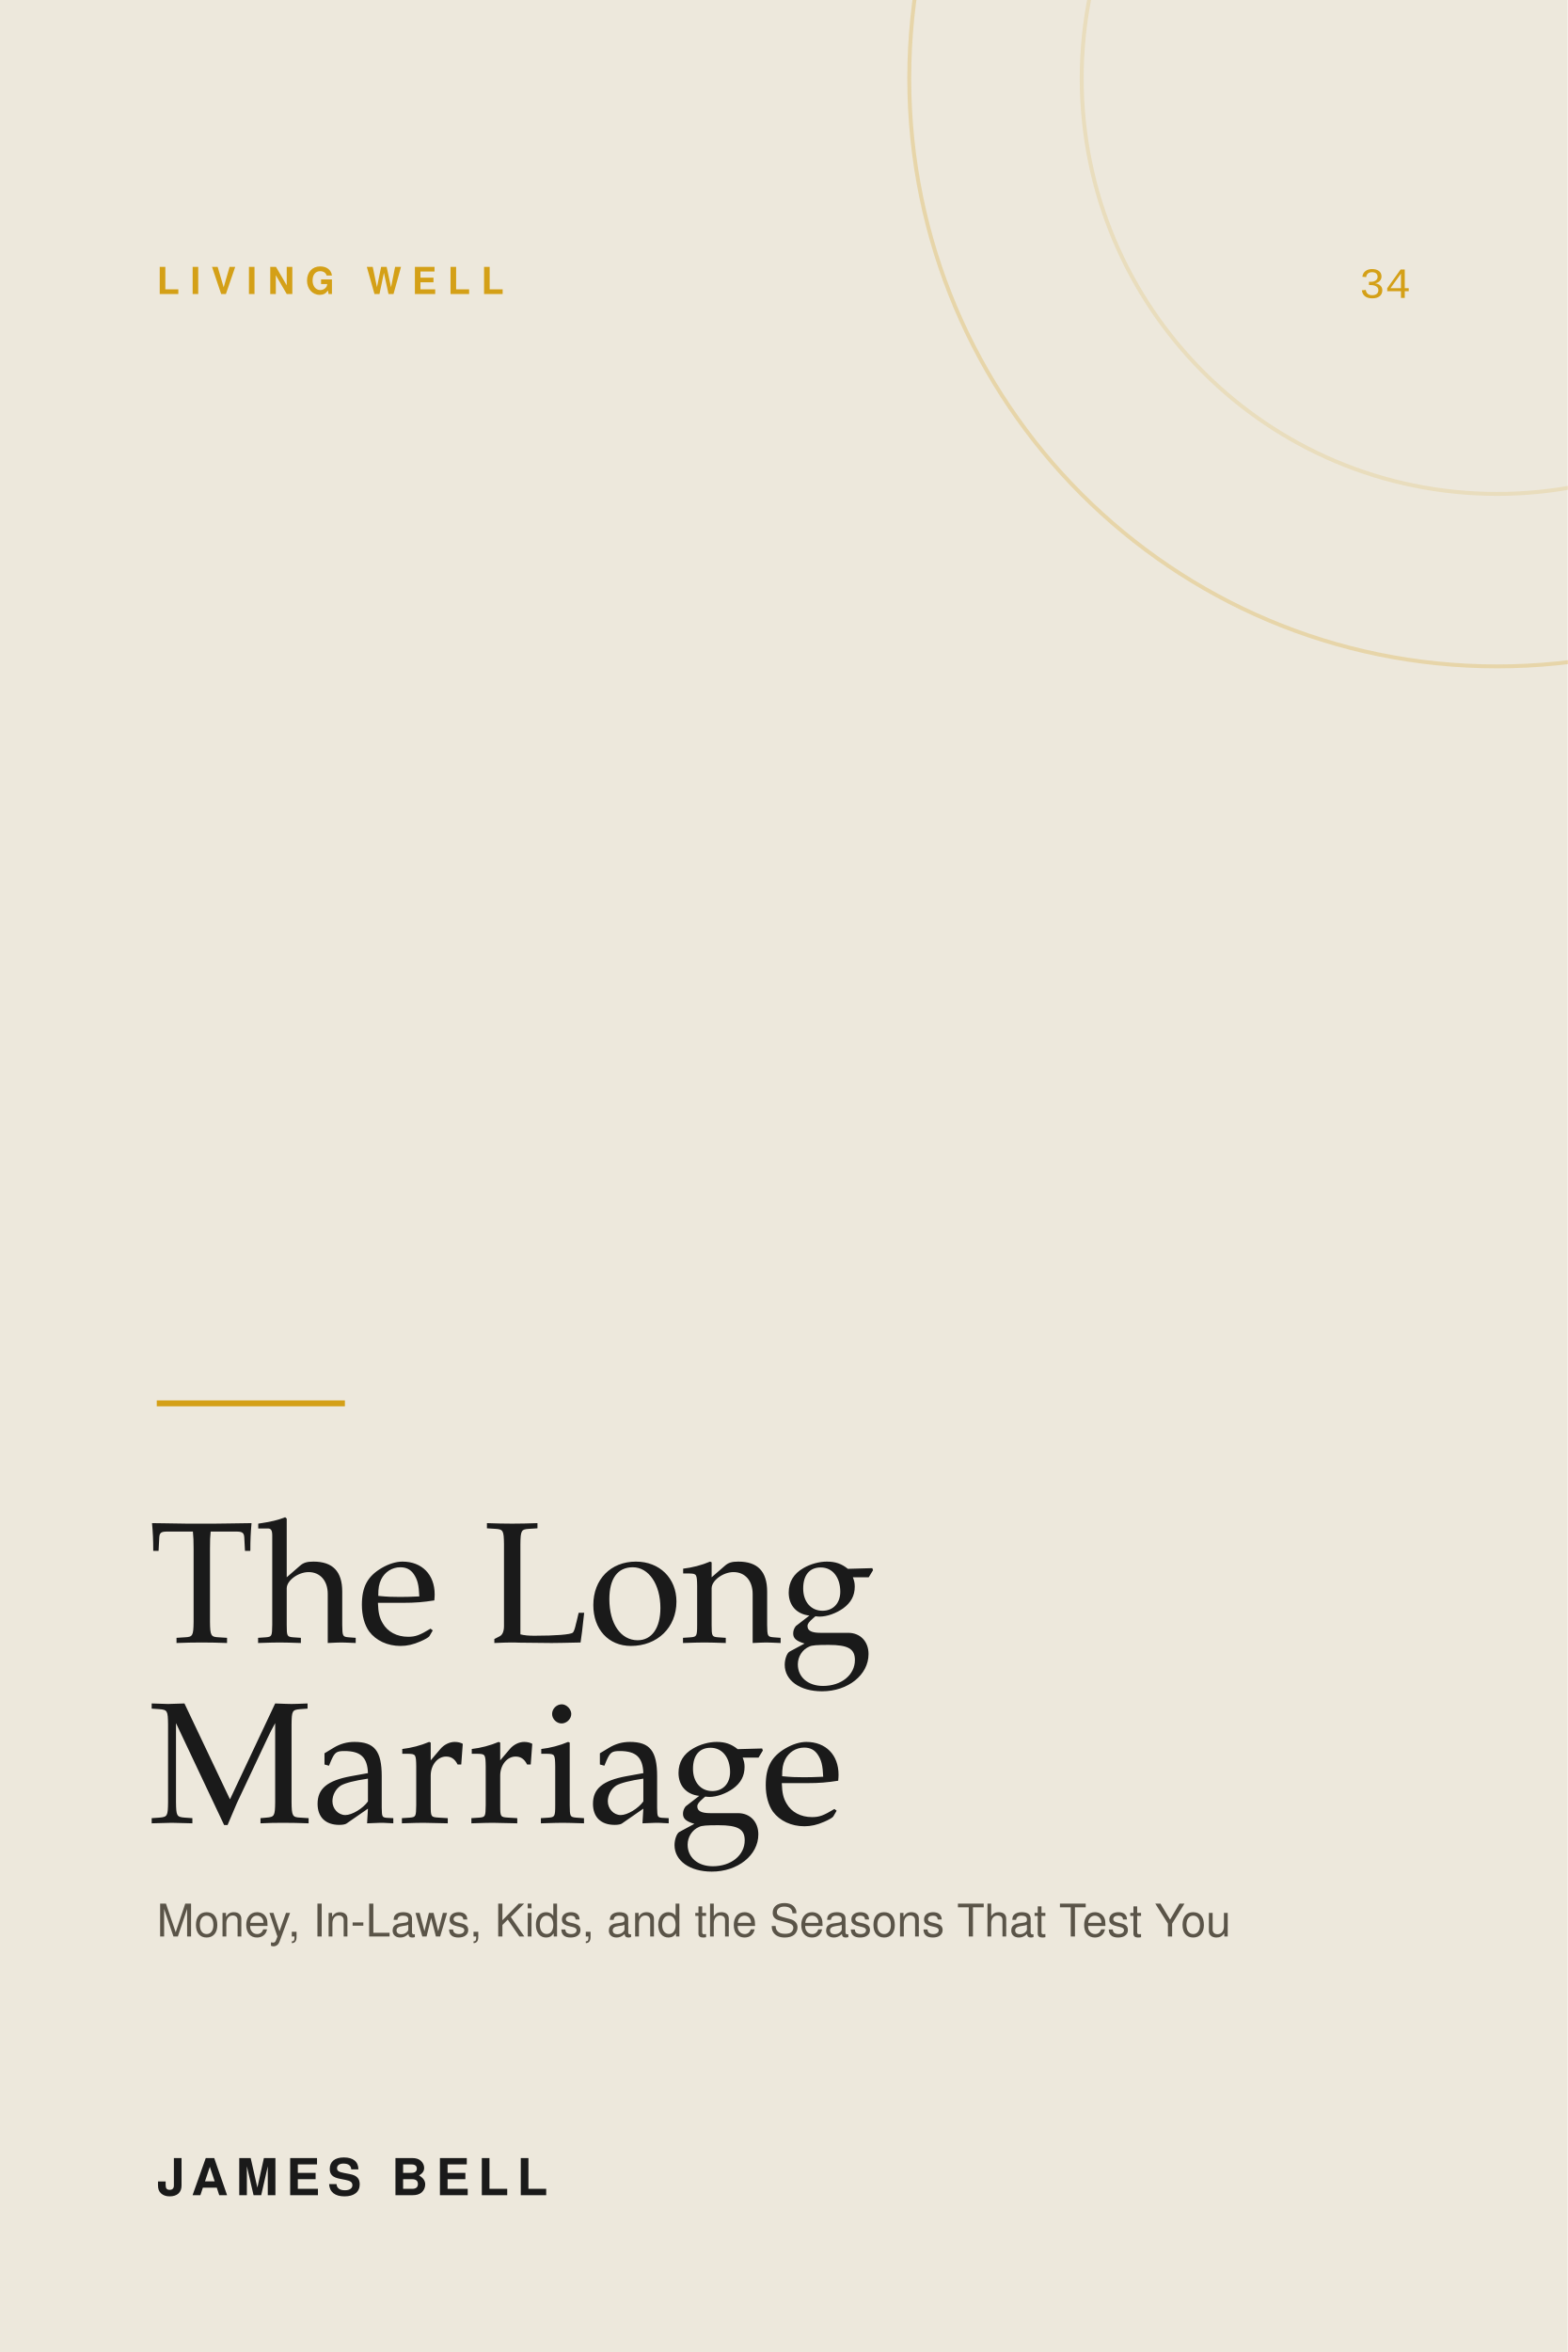
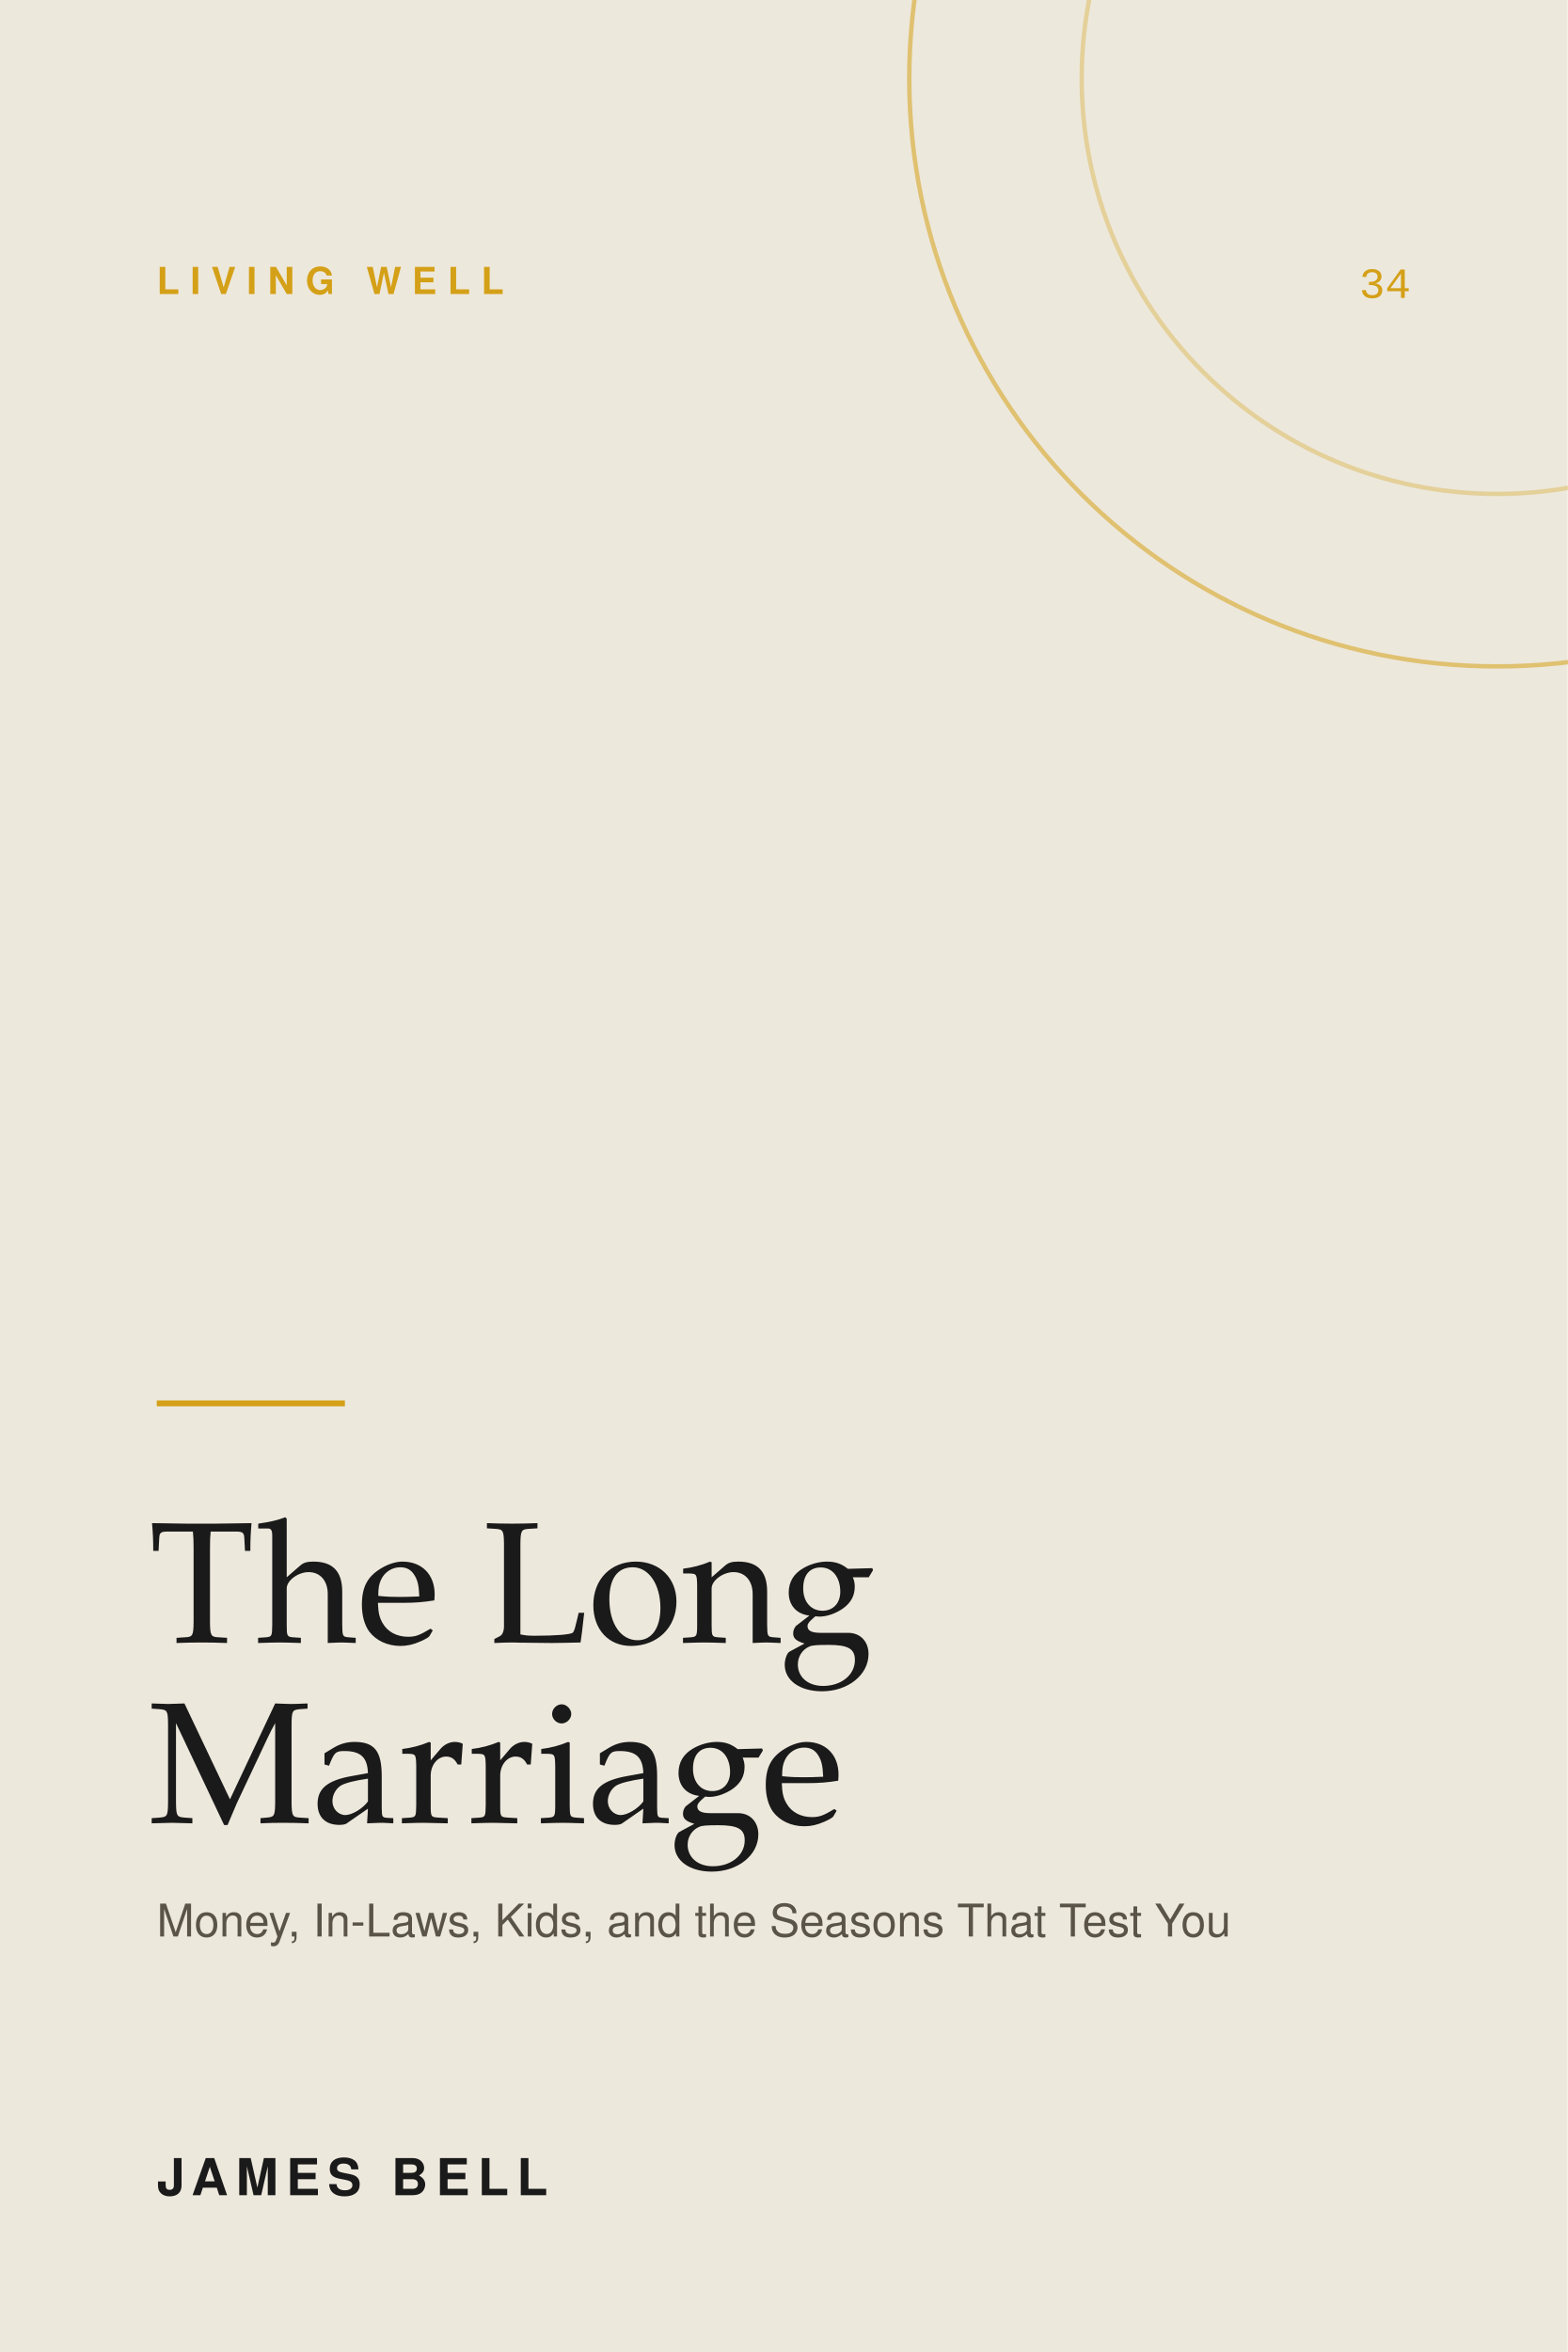
<svg xmlns="http://www.w3.org/2000/svg" width="800" height="1200" viewBox="0 0 800 1200" role="img" aria-label="The Long Marriage by James Bell">
  <rect width="800" height="1200" fill="#EDE8DC" />
-   <circle cx="764" cy="40" r="300" fill="none" stroke="#D4A017" stroke-width="2" opacity="0.26" />
-   <circle cx="764" cy="40" r="212" fill="none" stroke="#D4A017" stroke-width="2" opacity="0.16" />
+   <circle cx="764" cy="40" r="300" fill="none" stroke="#D4A017" stroke-width="2.25" opacity="0.55" />
+   <circle cx="764" cy="40" r="212" fill="none" stroke="#D4A017" stroke-width="2.25" opacity="0.34" />
  <text x="80" y="150" font-family="Helvetica, Arial, sans-serif" font-size="19" letter-spacing="5.5" font-weight="700" fill="#D4A017">LIVING WELL</text>
  <text x="720" y="152" text-anchor="end" font-family="'JetBrains Mono', 'Courier New', monospace" font-size="22" fill="#D4A017">34</text>
  <line x1="80" y1="716" x2="176" y2="716" stroke="#D4A017" stroke-width="3" />
  <text x="76" y="838" font-family="Palatino, 'Palatino Linotype', Georgia, serif" font-size="88" fill="#1A1A1A">The Long</text>
  <text x="76" y="930" font-family="Palatino, 'Palatino Linotype', Georgia, serif" font-size="88" fill="#1A1A1A">Marriage</text>
  <text x="80" y="988" font-family="Helvetica, Arial, sans-serif" font-size="23" fill="#5A5448">Money, In-Laws, Kids, and the Seasons That Test You</text>
  <text x="80" y="1120" font-family="Helvetica, Arial, sans-serif" font-size="26" letter-spacing="4" font-weight="700" fill="#1A1A1A">JAMES BELL</text>
</svg>
